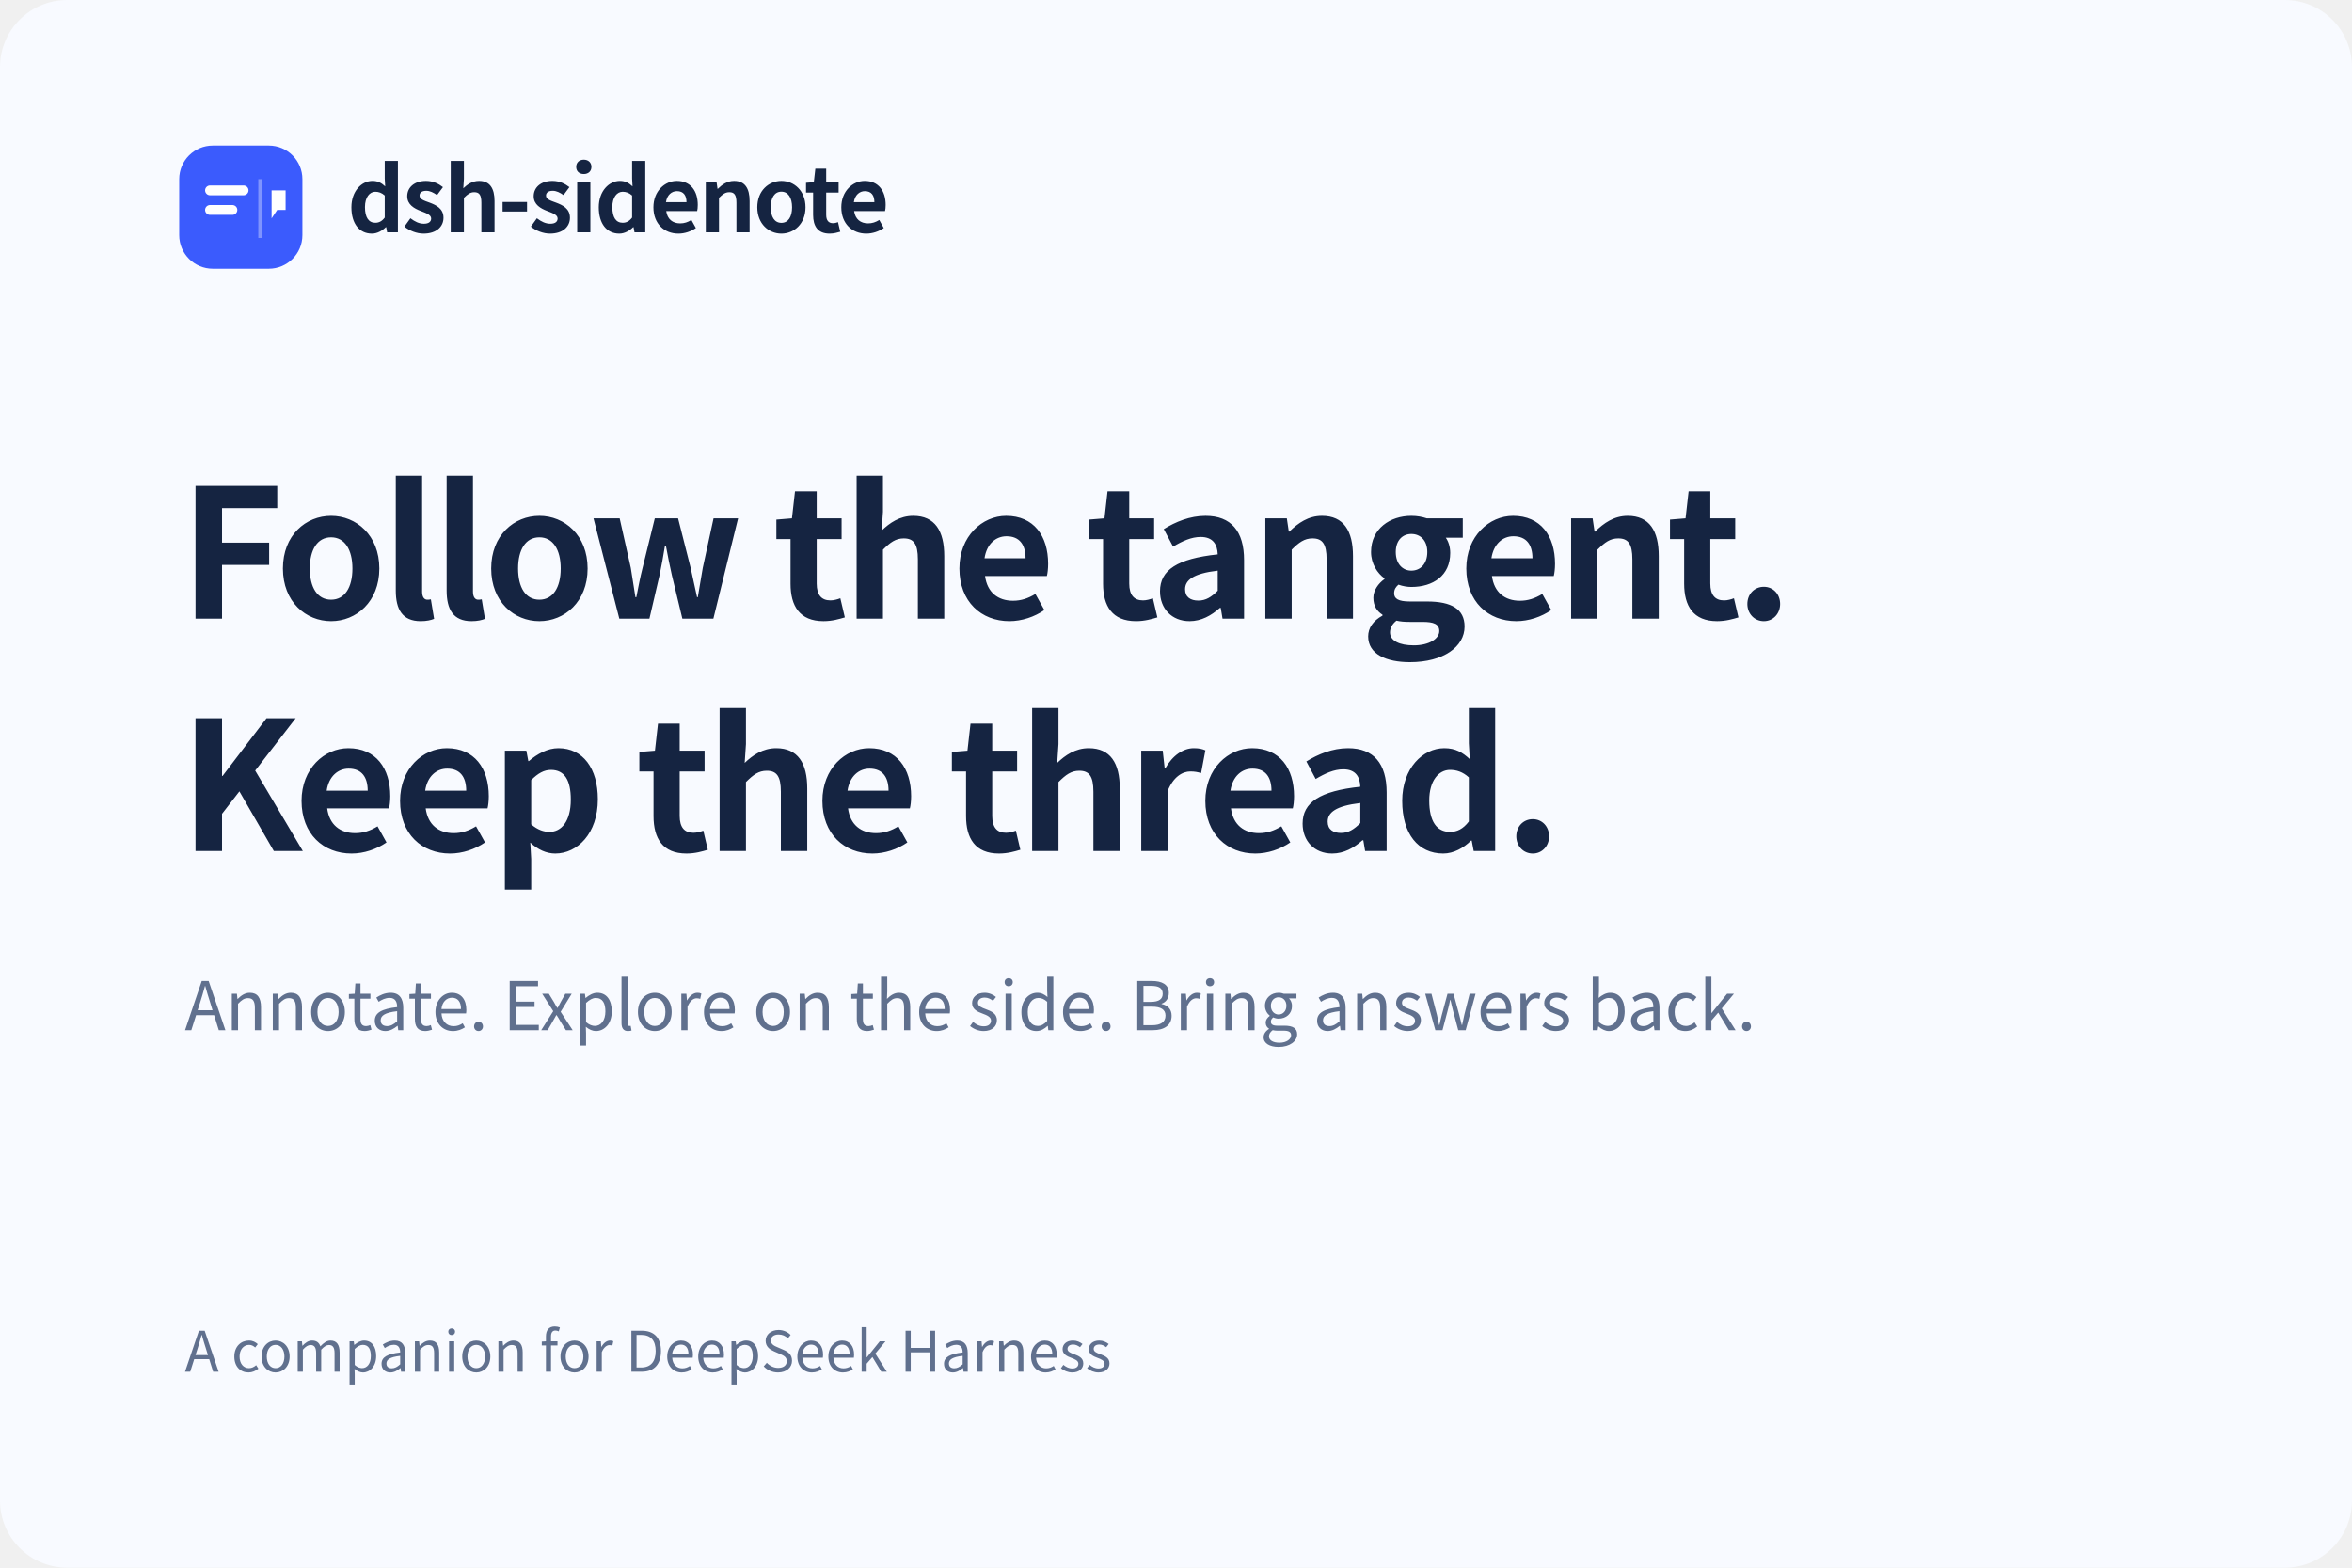
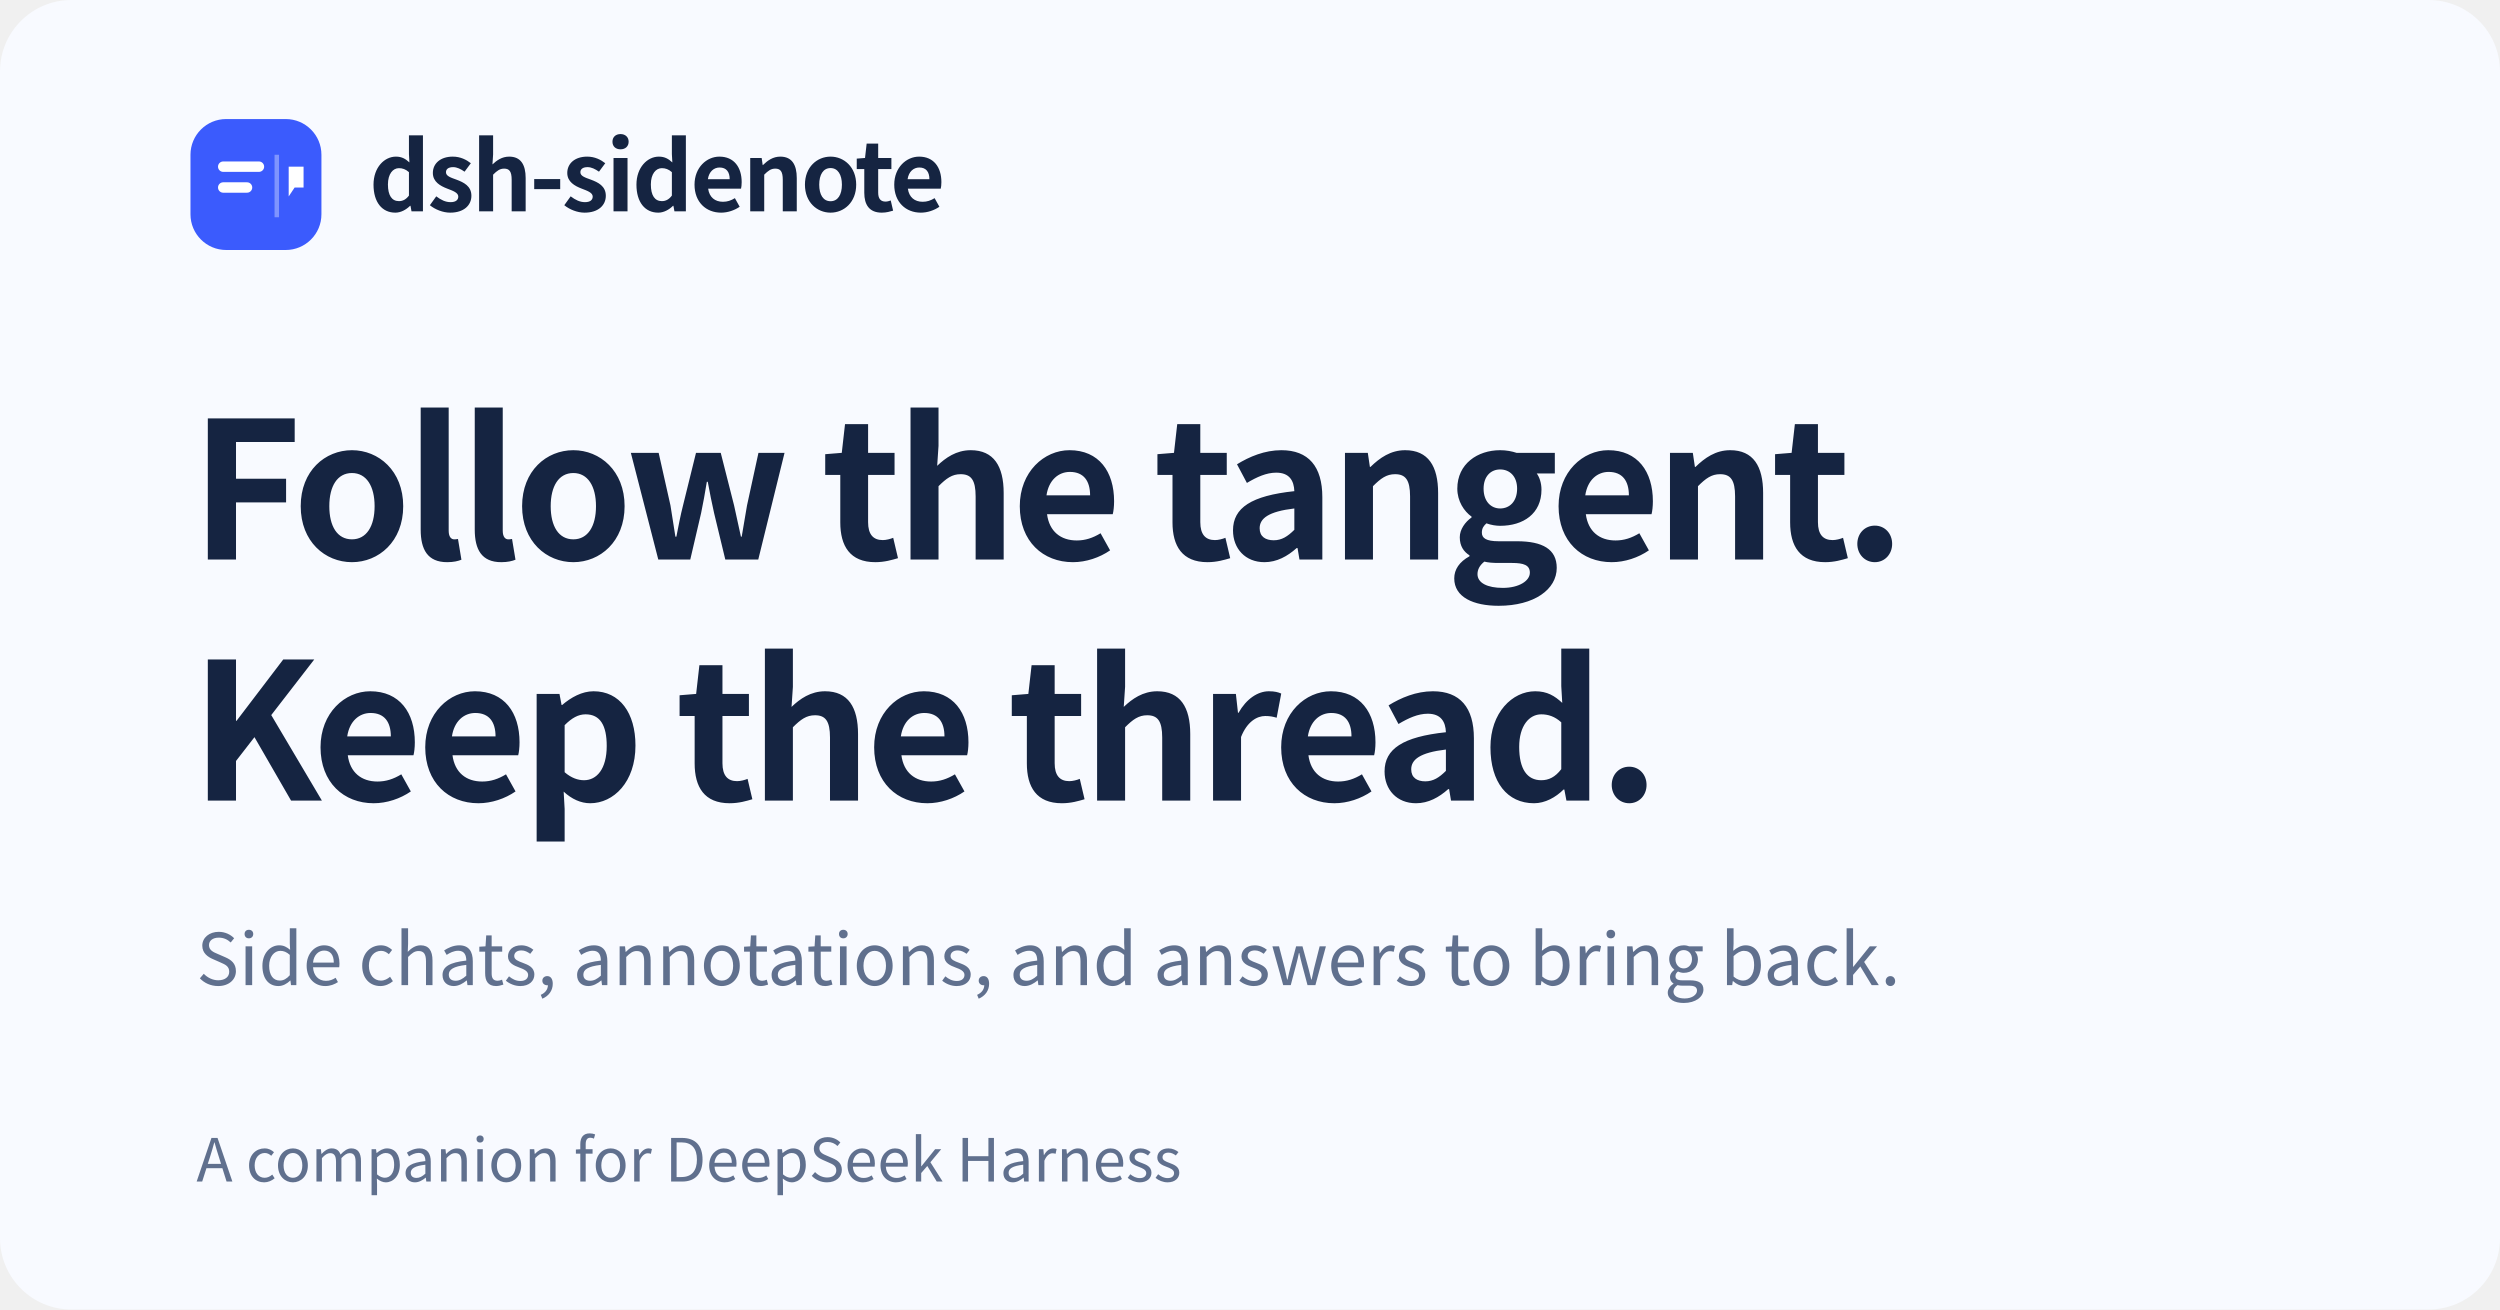
- <svg xmlns="http://www.w3.org/2000/svg" width="840" height="560" viewBox="0 0 840 560" role="img" aria-labelledby="title desc" xml:lang="en">
-   <rect width="840" height="560" rx="24" fill="#F8FAFF" />
-   <path d="M840 0h576a24 24 0 0 1 24 24v512a24 24 0 0 1-24 24H840Z" fill="#EAF0FF" />
+ <svg xmlns="http://www.w3.org/2000/svg" width="840" height="440" viewBox="0 0 840 440" role="img" aria-labelledby="title desc" xml:lang="en">
+   <rect width="840" height="440" rx="24" fill="#F8FAFF" />
+   <path d="M840 0h576a24 24 0 0 1 24 24v392a24 24 0 0 1-24 24H840Z" fill="#EAF0FF" />
  <g font-family="-apple-system, BlinkMacSystemFont, 'Segoe UI', 'PingFang SC', 'Noto Sans CJK SC', sans-serif">
-     <g transform="translate(64 52)">
+     <g transform="translate(64 40)">
      <rect width="44" height="44" rx="12" fill="#3B5BFD" />
      <path d="M11 16h12m-12 7h8" stroke="white" stroke-width="3.5" stroke-linecap="round" />
      <path d="M29 12v21" stroke="white" stroke-opacity=".35" stroke-width="1.5" />
      <path d="M33 16h5v7h-3l-2 3Z" fill="white" />
      <text x="60" y="31" font-size="32" font-weight="650" letter-spacing="-1" fill="#152441">dsh-sidenote</text>
    </g>
-     <text x="64" y="221" fill="#152441" font-size="64" font-weight="700" letter-spacing="-2">Follow the tangent.</text>
-     <text x="64" y="304" fill="#152441" font-size="64" font-weight="700" letter-spacing="-2">Keep the thread.</text>
-     <text x="66" y="368" fill="#60708E" font-size="24">Annotate. Explore on the side. Bring answers back.</text>
-     <text x="66" y="490" fill="#60708E" font-size="20">A companion for DeepSeek Harness</text>
-     <path d="M908 185H1366" fill="none" stroke="#152441" stroke-width="6" stroke-linecap="round" />
-     <path d="M960 185C1012 185 988 366 1060 366H1160C1236 366 1228 185 1304 185" fill="none" stroke="#3B5BFD" stroke-width="6" stroke-linecap="round" />
-     <path d="m1354 175 12 10-12 10" fill="none" stroke="#152441" stroke-width="4" stroke-linecap="round" stroke-linejoin="round" />
-     <circle cx="960" cy="185" r="11" fill="#F8FAFF" stroke="#152441" stroke-width="5" />
-     <circle cx="1304" cy="185" r="11" fill="#F8FAFF" stroke="#152441" stroke-width="5" />
-     <rect x="924" y="111" width="134" height="42" rx="21" fill="#152441" />
-     <text x="991" y="139" fill="white" font-size="18" font-weight="600" text-anchor="middle">Main thread</text>
-     <rect x="1019" y="308" width="184" height="112" rx="18" fill="white" stroke="#C9D5FA" stroke-width="1.5" />
-     <path d="M1043 335h24m-24 9h15" stroke="#3B5BFD" stroke-width="3" stroke-linecap="round" />
-     <text x="1042" y="388" fill="#152441" font-size="23" font-weight="600">Side chat</text>
-     <rect x="1211" y="227" width="172" height="43" rx="21.5" fill="#DDE6FF" />
-     <text x="1297" y="255" fill="#304DCE" font-size="18" font-weight="600" text-anchor="middle">Bring it back</text>
+     <text x="64" y="188" fill="#152441" font-size="64" font-weight="700" letter-spacing="-2">Follow the tangent.</text>
+     <text x="64" y="269" fill="#152441" font-size="64" font-weight="700" letter-spacing="-2">Keep the thread.</text>
+     <text x="66" y="331" fill="#60708E" font-size="24">Side chats, annotations, and answers to bring back.</text>
+     <text x="66" y="397" fill="#60708E" font-size="20">A companion for DeepSeek Harness</text>
+     <g fill="none" stroke="#3B5BFD" stroke-width="3.5" stroke-linecap="round" stroke-linejoin="round">
+       <path d="M918 88h42a8 8 0 0 1 8 8v28a8 8 0 0 1-8 8h-20l-16 13v-13h-6a8 8 0 0 1-8-8V96a8 8 0 0 1 8-8Z" />
+       <path d="M923 103h31m-31 12h21" />
+       <path d="M915 198h45m-45 16h29m-29 16h18" />
+       <path d="m948 238 16-16 8 8-16 16-12 4Z" />
+       <path d="M918 306v50m45-25h-34m12-12-12 12 12 12" />
+     </g>
+     <g fill="#152441" font-size="30" font-weight="600">
+       <text x="1006" y="126">Side chats</text>
+       <text x="1006" y="234">Annotations</text>
+       <text x="1006" y="342">Bring answers back</text>
+     </g>
  </g>
</svg>
